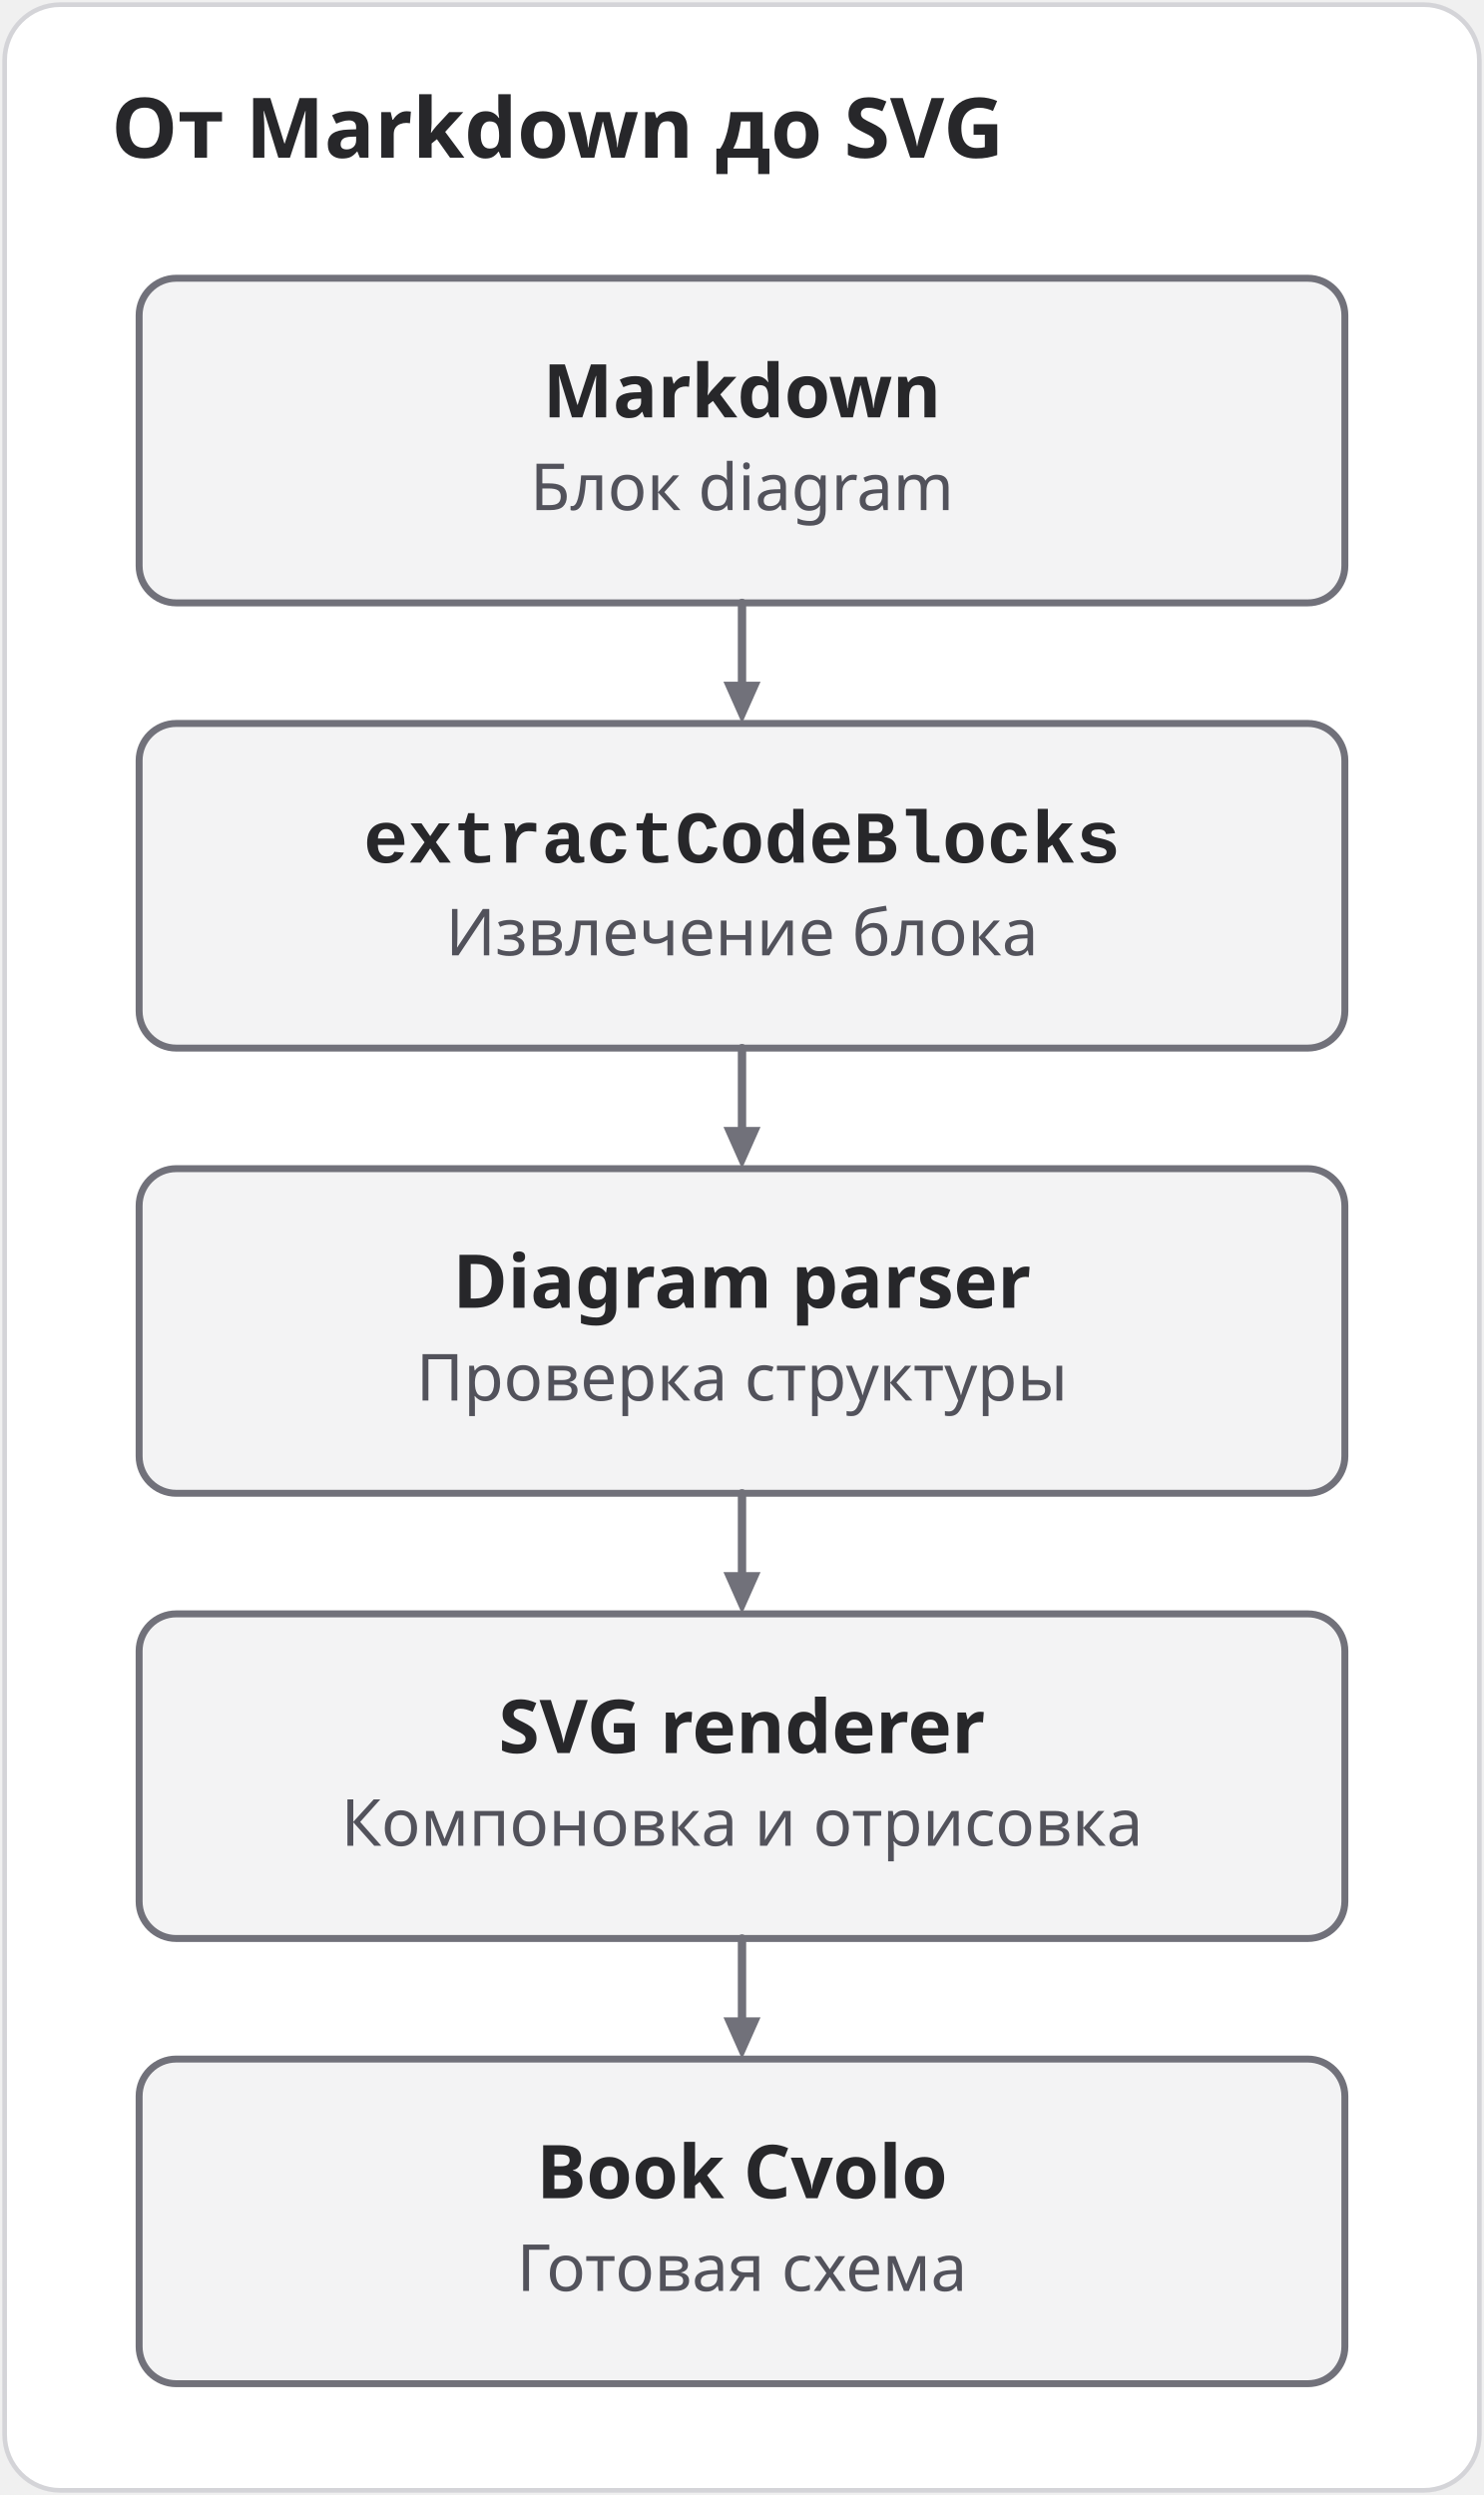
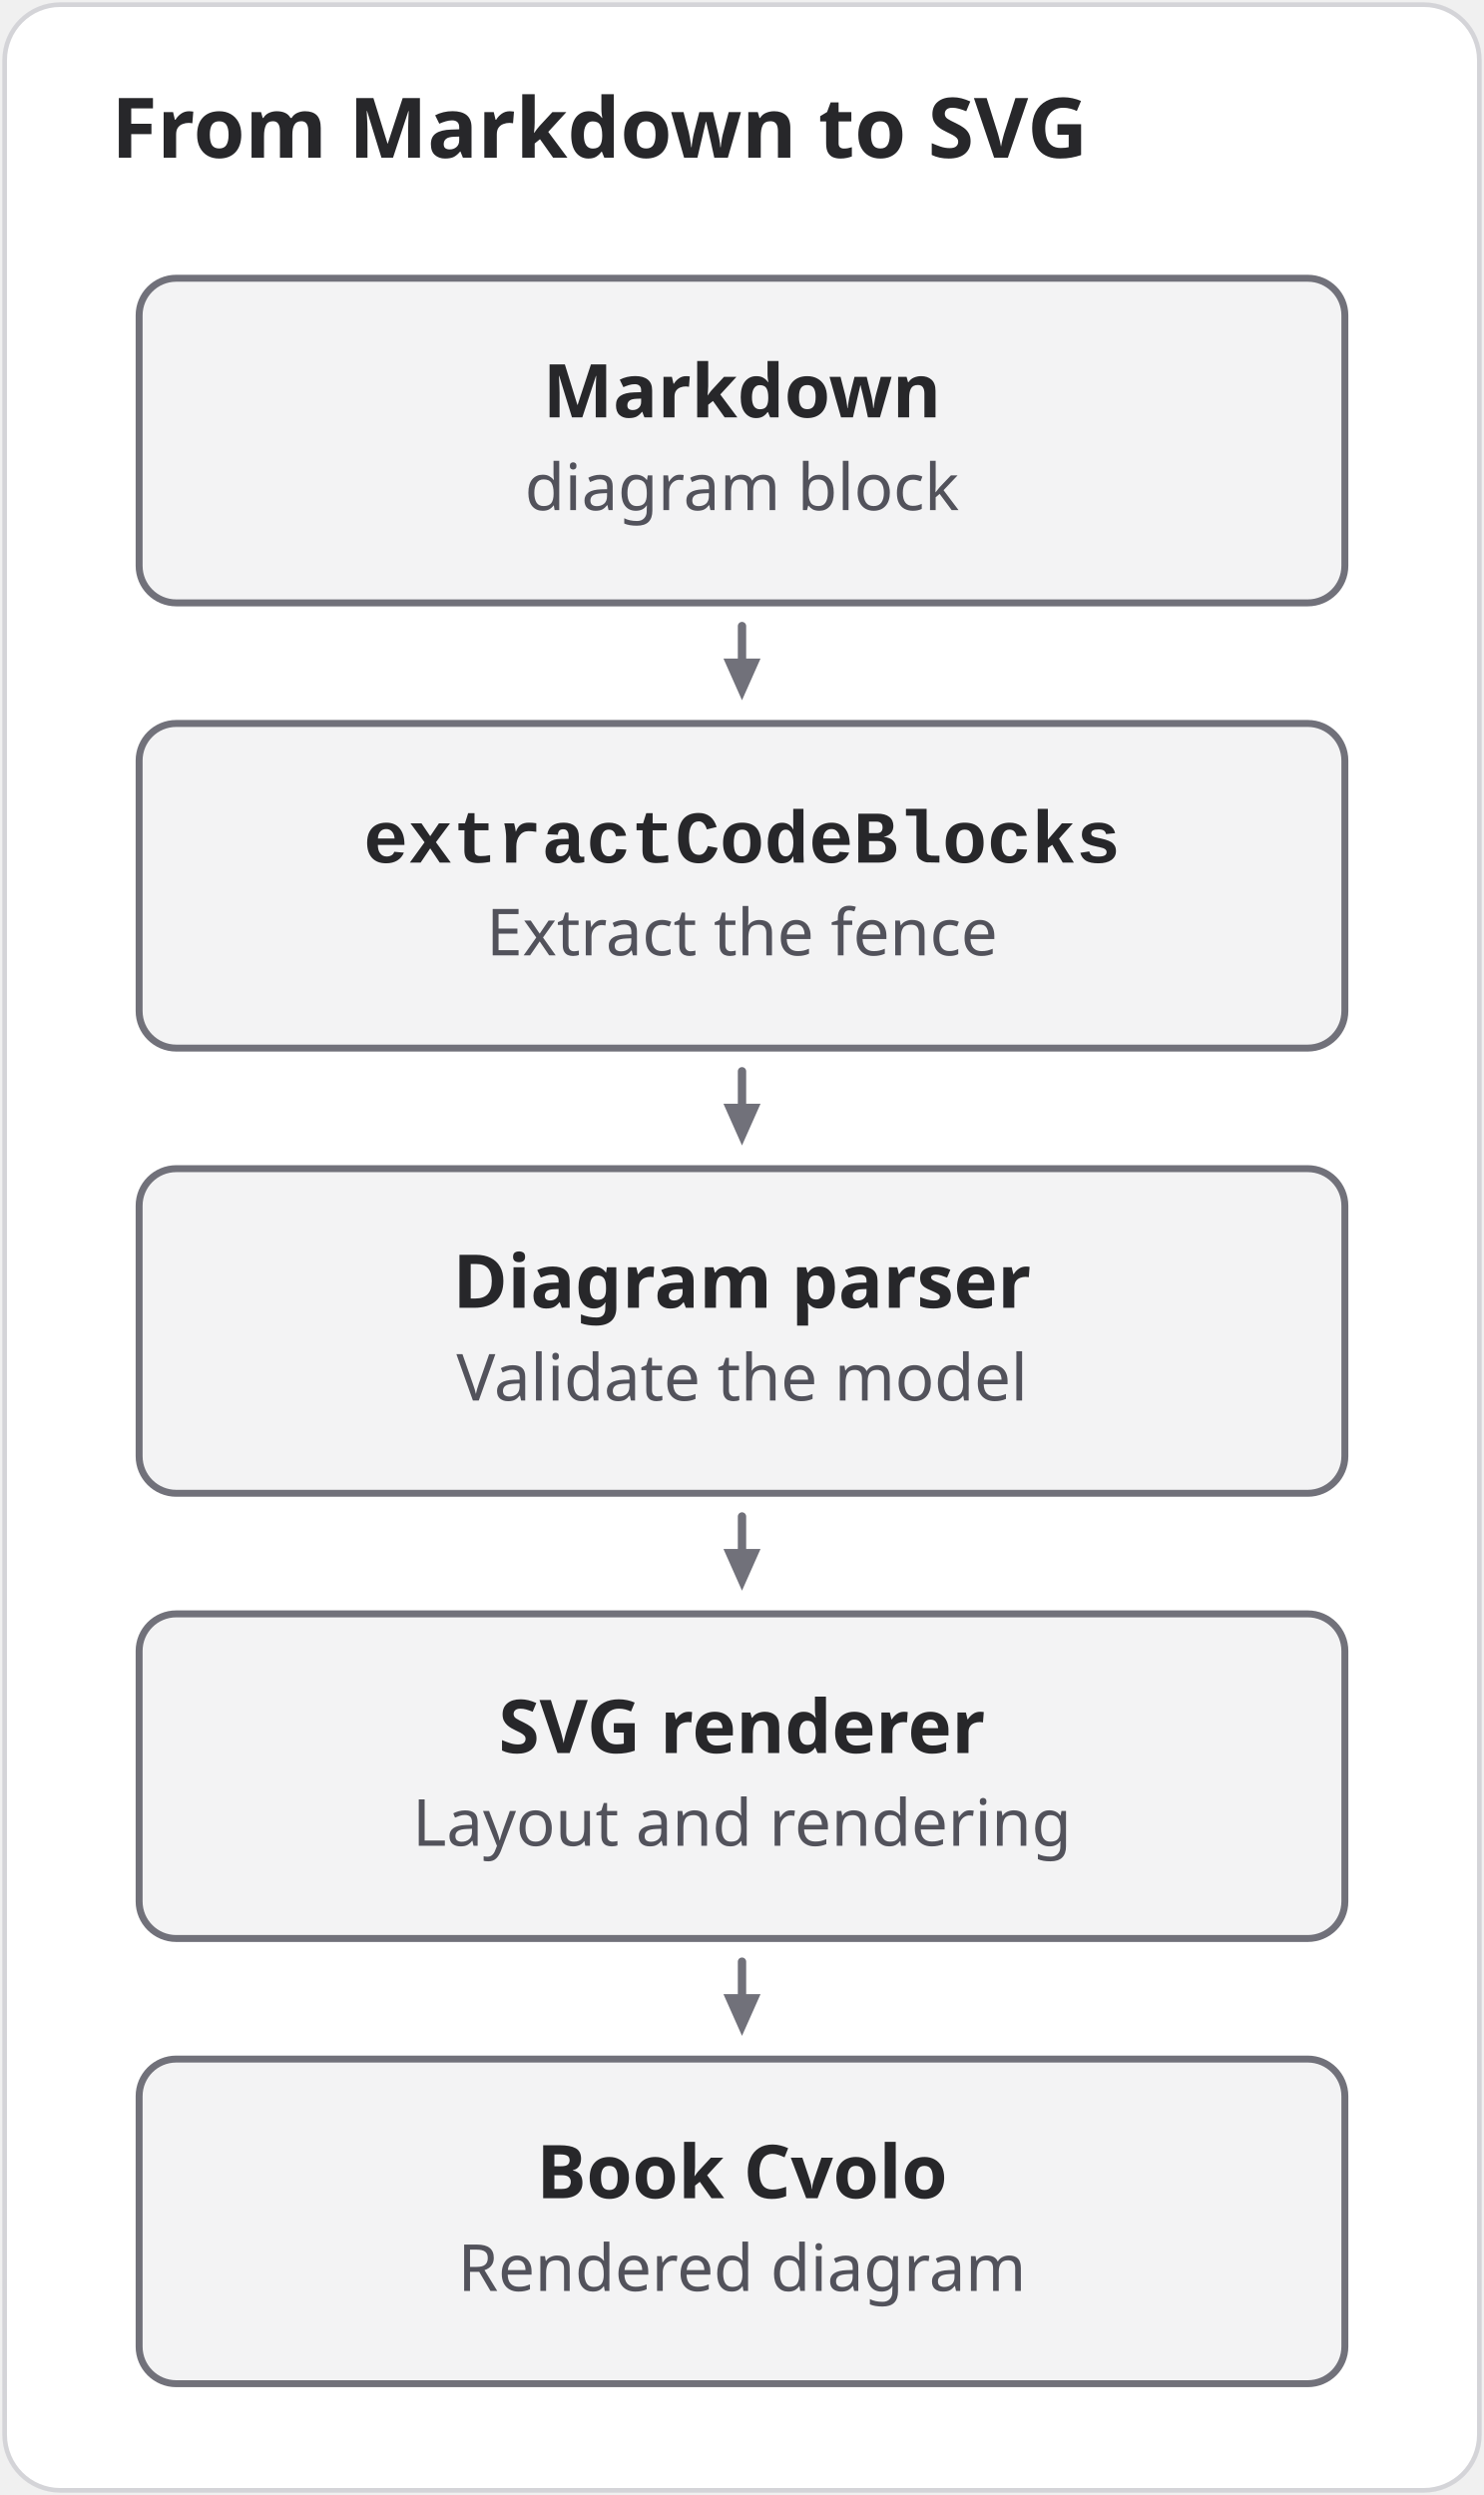
- <svg xmlns="http://www.w3.org/2000/svg" width="320" height="538" viewBox="0 0 320 538" role="img" aria-label="От Markdown до SVG" font-family="system-ui, sans-serif">
-   <rect x="1" y="1" width="318" height="536" rx="12" fill="#ffffff" stroke="#d4d4d8" />
-   <text x="24" y="34" font-size="18" font-weight="600" text-anchor="start" fill="#27272a">От Markdown до SVG</text>
-   <rect x="30" y="60" width="260" height="70" rx="8" fill="#71717a" fill-opacity=".085" stroke="#71717a" stroke-width="1.5" />
+ <svg xmlns="http://www.w3.org/2000/svg" width="320" height="538" viewBox="0 0 320 538" role="img" aria-label="From Markdown to SVG" font-family="system-ui, sans-serif">
+   <rect x="1" y="1" width="318" height="536" rx="12" fill="#ffffff" fill-opacity="1" stroke="#d4d4d8" stroke-opacity="1" />
+   <text x="24" y="34" font-size="18" font-weight="600" text-anchor="start" fill="#27272a">From Markdown to SVG</text>
+   <rect x="30" y="60" width="260" height="70" rx="8" fill="#71717a" fill-opacity="0.085" stroke="#71717a" stroke-opacity="1" stroke-width="1.5" />
  <text x="160" y="90" font-size="16" font-weight="600" text-anchor="middle" fill="#27272a">Markdown</text>
-   <text x="160" y="110" font-size="14" font-weight="400" text-anchor="middle" fill="#52525b">Блок diagram</text>
-   <rect x="30" y="156" width="260" height="70" rx="8" fill="#71717a" fill-opacity=".085" stroke="#71717a" stroke-width="1.5" />
-   <text x="160" y="186" font-size="16" font-weight="600" text-anchor="middle" fill="#27272a" font-family="ui-monospace, SFMono-Regular, Consolas, Liberation Mono, monospace">extractCodeBlocks</text>
-   <text x="160" y="206" font-size="14" font-weight="400" text-anchor="middle" fill="#52525b">Извлечение блока</text>
-   <rect x="30" y="252" width="260" height="70" rx="8" fill="#71717a" fill-opacity=".085" stroke="#71717a" stroke-width="1.5" />
+   <text x="160" y="110" font-size="14" font-weight="400" text-anchor="middle" fill="#52525b">diagram block</text>
+   <rect x="30" y="156" width="260" height="70" rx="8" fill="#71717a" fill-opacity="0.085" stroke="#71717a" stroke-opacity="1" stroke-width="1.5" />
+   <text x="160" y="186" font-size="16" font-weight="600" text-anchor="middle" fill="#27272a" font-family="ui-monospace, SFMono-Regular, Consolas, Liberation Mono, monospace" xml:space="preserve">extractCodeBlocks</text>
+   <text x="160" y="206" font-size="14" font-weight="400" text-anchor="middle" fill="#52525b">Extract the fence</text>
+   <rect x="30" y="252" width="260" height="70" rx="8" fill="#71717a" fill-opacity="0.085" stroke="#71717a" stroke-opacity="1" stroke-width="1.5" />
  <text x="160" y="282" font-size="16" font-weight="600" text-anchor="middle" fill="#27272a">Diagram parser</text>
-   <text x="160" y="302" font-size="14" font-weight="400" text-anchor="middle" fill="#52525b">Проверка структуры</text>
-   <rect x="30" y="348" width="260" height="70" rx="8" fill="#71717a" fill-opacity=".085" stroke="#71717a" stroke-width="1.5" />
+   <text x="160" y="302" font-size="14" font-weight="400" text-anchor="middle" fill="#52525b">Validate the model</text>
+   <rect x="30" y="348" width="260" height="70" rx="8" fill="#71717a" fill-opacity="0.085" stroke="#71717a" stroke-opacity="1" stroke-width="1.5" />
  <text x="160" y="378" font-size="16" font-weight="600" text-anchor="middle" fill="#27272a">SVG renderer</text>
-   <text x="160" y="398" font-size="14" font-weight="400" text-anchor="middle" fill="#52525b">Компоновка и отрисовка</text>
-   <rect x="30" y="444" width="260" height="70" rx="8" fill="#71717a" fill-opacity=".085" stroke="#71717a" stroke-width="1.5" />
+   <text x="160" y="398" font-size="14" font-weight="400" text-anchor="middle" fill="#52525b">Layout and rendering</text>
+   <rect x="30" y="444" width="260" height="70" rx="8" fill="#71717a" fill-opacity="0.085" stroke="#71717a" stroke-opacity="1" stroke-width="1.5" />
  <text x="160" y="474" font-size="16" font-weight="600" text-anchor="middle" fill="#27272a">Book Cvolo</text>
-   <text x="160" y="494" font-size="14" font-weight="400" text-anchor="middle" fill="#52525b">Готовая схема</text>
-   <polyline points="160,130 160,147" fill="none" stroke="#71717a" stroke-width="1.8" stroke-linejoin="round" stroke-linecap="round" />
-   <polygon points="160,156 156,147 164,147" fill="#71717a" />
-   <polyline points="160,226 160,243" fill="none" stroke="#71717a" stroke-width="1.8" stroke-linejoin="round" stroke-linecap="round" />
-   <polygon points="160,252 156,243 164,243" fill="#71717a" />
-   <polyline points="160,322 160,339" fill="none" stroke="#71717a" stroke-width="1.8" stroke-linejoin="round" stroke-linecap="round" />
-   <polygon points="160,348 156,339 164,339" fill="#71717a" />
-   <polyline points="160,418 160,435" fill="none" stroke="#71717a" stroke-width="1.8" stroke-linejoin="round" stroke-linecap="round" />
-   <polygon points="160,444 156,435 164,435" fill="#71717a" />
+   <text x="160" y="494" font-size="14" font-weight="400" text-anchor="middle" fill="#52525b">Rendered diagram</text>
+   <polyline points="160,135 160,142" fill="none" stroke="#71717a" stroke-opacity="1" stroke-width="1.8" stroke-linejoin="round" stroke-linecap="round" />
+   <polygon points="160,151 156,142 164,142" fill="#71717a" fill-opacity="1" />
+   <polyline points="160,231 160,238" fill="none" stroke="#71717a" stroke-opacity="1" stroke-width="1.8" stroke-linejoin="round" stroke-linecap="round" />
+   <polygon points="160,247 156,238 164,238" fill="#71717a" fill-opacity="1" />
+   <polyline points="160,327 160,334" fill="none" stroke="#71717a" stroke-opacity="1" stroke-width="1.8" stroke-linejoin="round" stroke-linecap="round" />
+   <polygon points="160,343 156,334 164,334" fill="#71717a" fill-opacity="1" />
+   <polyline points="160,423 160,430" fill="none" stroke="#71717a" stroke-opacity="1" stroke-width="1.8" stroke-linejoin="round" stroke-linecap="round" />
+   <polygon points="160,439 156,430 164,430" fill="#71717a" fill-opacity="1" />
</svg>
